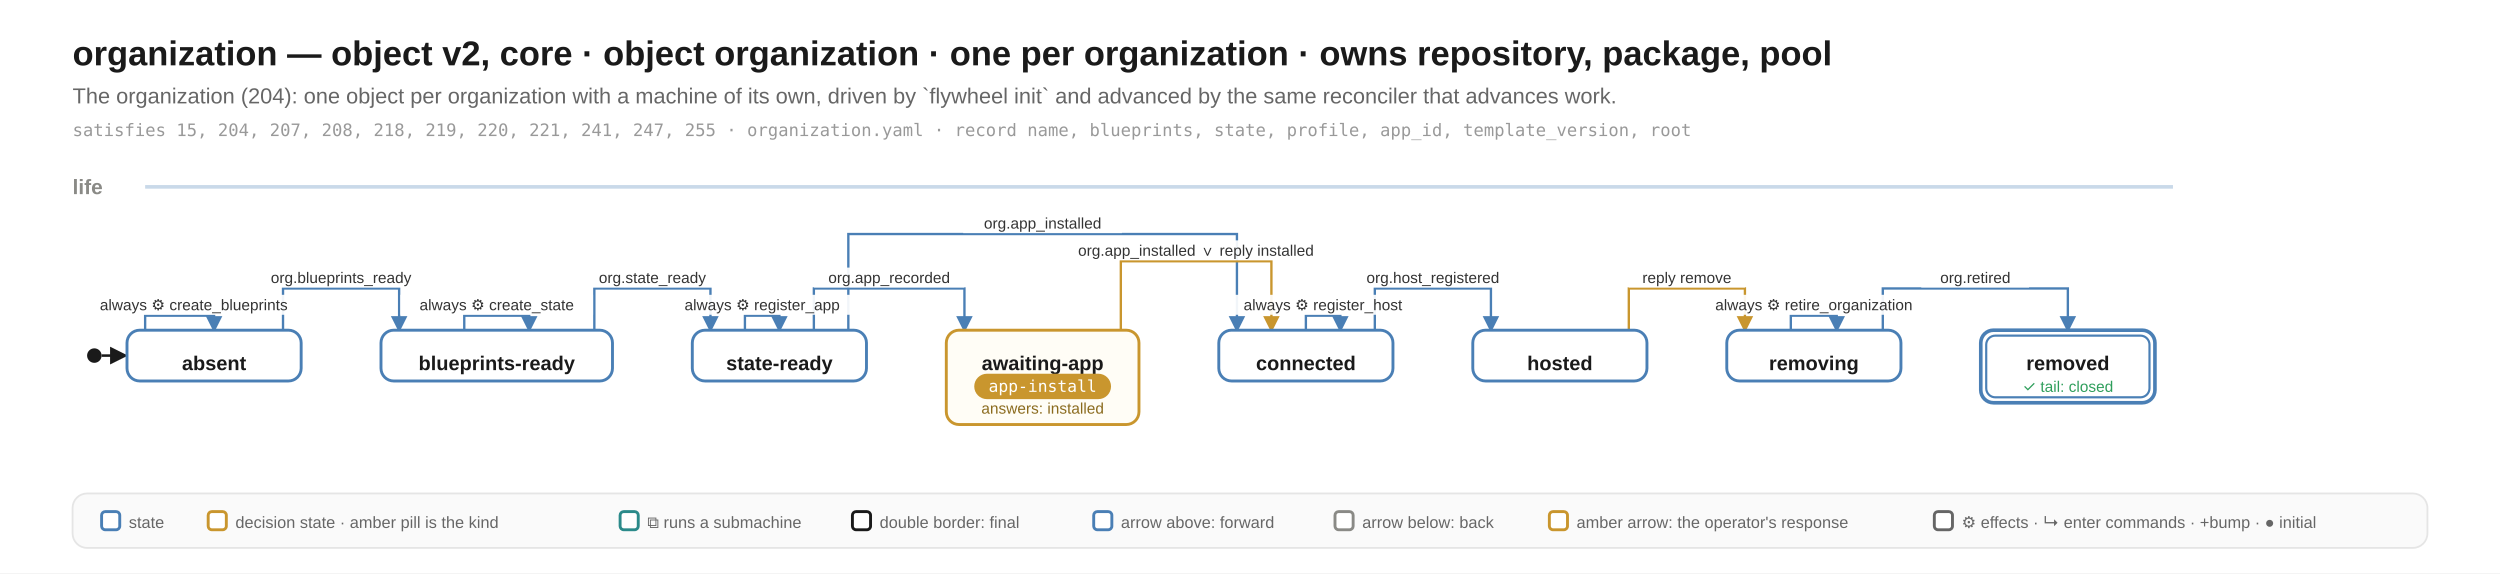
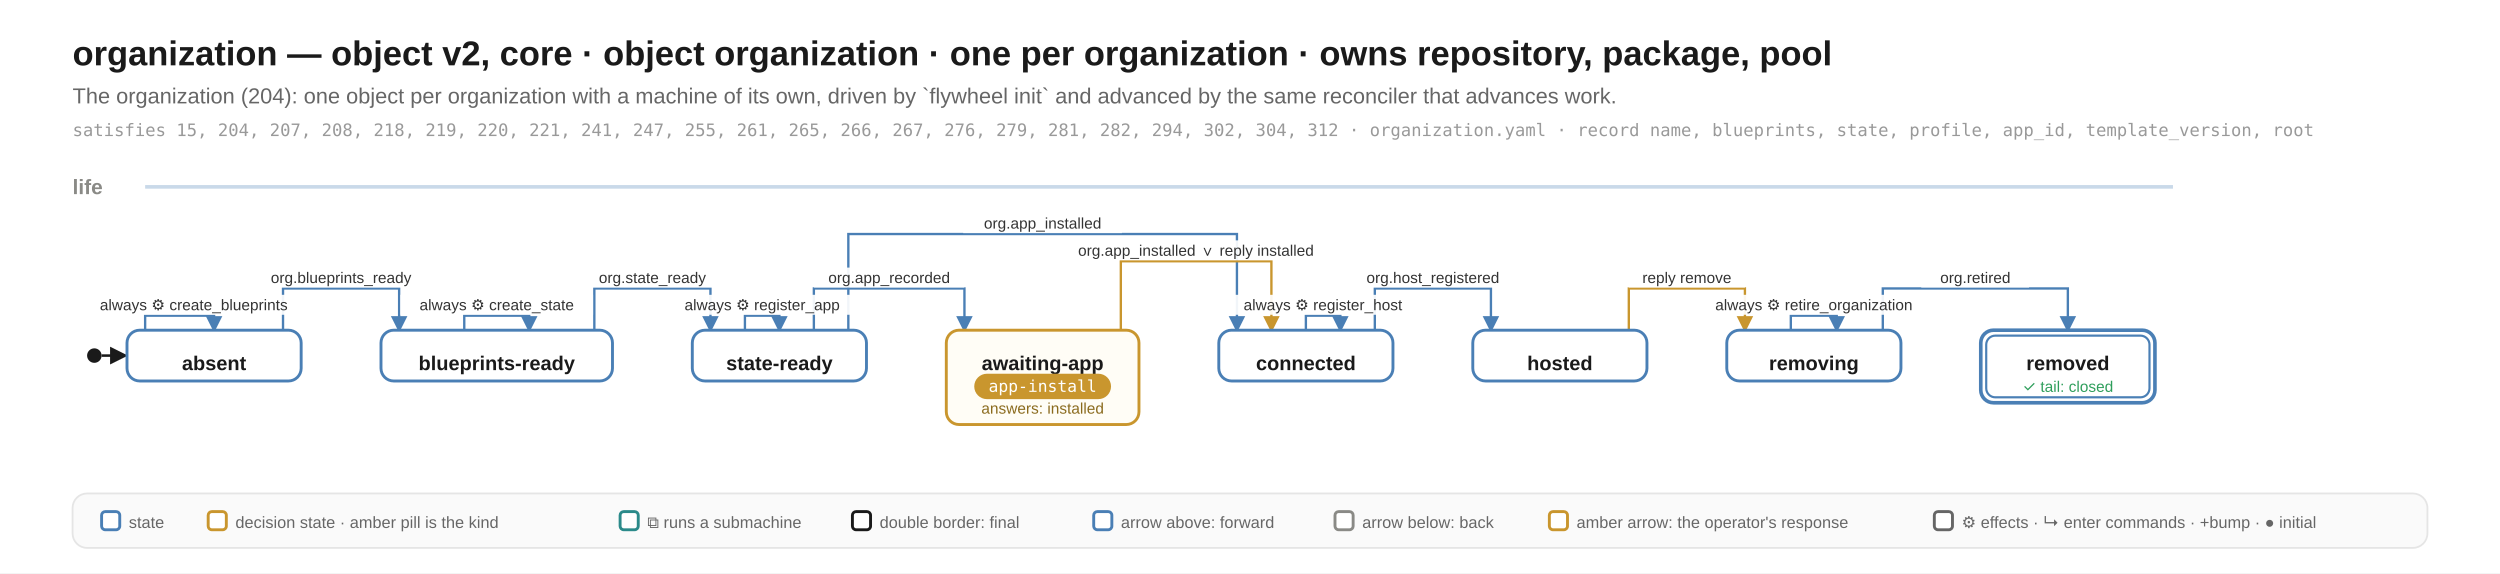
<svg xmlns="http://www.w3.org/2000/svg" width="1378" height="316" viewBox="0 0 1378 316" font-family="-apple-system, 'Helvetica Neue', Arial, sans-serif">
  <defs>
    <marker id="mB" viewBox="0 0 10 10" refX="8.5" refY="5" markerWidth="7" markerHeight="7" orient="auto-start-reverse">
      <path d="M0 0L10 5L0 10z" fill="#4a7fb5" />
    </marker>
    <marker id="mT" viewBox="0 0 10 10" refX="8.5" refY="5" markerWidth="7" markerHeight="7" orient="auto-start-reverse">
      <path d="M0 0L10 5L0 10z" fill="#2b8a8a" />
    </marker>
    <marker id="mG" viewBox="0 0 10 10" refX="8.5" refY="5" markerWidth="7" markerHeight="7" orient="auto-start-reverse">
      <path d="M0 0L10 5L0 10z" fill="#8a8a86" />
    </marker>
    <marker id="mA" viewBox="0 0 10 10" refX="8.5" refY="5" markerWidth="7" markerHeight="7" orient="auto-start-reverse">
      <path d="M0 0L10 5L0 10z" fill="#c9962e" />
    </marker>
    <marker id="mI" viewBox="0 0 10 10" refX="8.5" refY="5" markerWidth="7" markerHeight="7" orient="auto-start-reverse">
      <path d="M0 0L10 5L0 10z" fill="#1a1a1a" />
    </marker>
  </defs>
  <rect width="1378" height="316" fill="#fff" />
  <text x="40" y="36" font-size="19" font-weight="700" fill="#1a1a1a">organization — object v2, core · object organization · one per organization · owns repository, package, pool</text>
  <text x="40" y="57" font-size="12" fill="#666">The organization (204): one object per organization with a machine of its own, driven by `flywheel init` and advanced by the same reconciler that advances work.</text>
-   <text x="40" y="75" font-size="9.5" font-family="monospace" fill="#999">satisfies 15, 204, 207, 208, 218, 219, 220, 221, 241, 247, 255 · organization.yaml · record name, blueprints, state, profile, app_id, template_version, root</text>
+   <text x="40" y="75" font-size="9.5" font-family="monospace" fill="#999">satisfies 15, 204, 207, 208, 218, 219, 220, 221, 241, 247, 255, 261, 265, 266, 267, 276, 279, 281, 282, 294, 302, 304, 312 · organization.yaml · record name, blueprints, state, profile, app_id, template_version, root</text>
  <text x="40" y="107" font-size="11.5" font-weight="700" fill="#8a8a86">life</text>
  <line x1="80" y1="103" x2="1197.75" y2="103" stroke="#4a7fb5" stroke-width="2" opacity="0.3" />
  <circle cx="52.0" cy="196.0" r="4" fill="#1a1a1a" />
  <line x1="56.0" y1="196.0" x2="69.0" y2="196.0" stroke="#1a1a1a" stroke-width="1.4" marker-end="url(#mI)" />
  <path d="M156.0,182.0 V159.0 H220.0 V182.0" fill="none" stroke="#4a7fb5" stroke-width="1.3" marker-end="url(#mB)" />
  <path d="M80.0,182.0 V174.0 H118.0 V182.0" fill="none" stroke="#4a7fb5" stroke-width="1.3" marker-end="url(#mB)" />
  <path d="M327.6,182.0 V159.0 H391.6 V182.0" fill="none" stroke="#4a7fb5" stroke-width="1.3" marker-end="url(#mB)" />
  <path d="M255.9,182.0 V174.0 H291.7 V182.0" fill="none" stroke="#4a7fb5" stroke-width="1.3" marker-end="url(#mB)" />
  <path d="M467.6,182.0 V129.0 H681.8 V182.0" fill="none" stroke="#4a7fb5" stroke-width="1.3" marker-end="url(#mB)" />
  <path d="M448.6,182.0 V159.0 H531.6 V182.0" fill="none" stroke="#4a7fb5" stroke-width="1.3" marker-end="url(#mB)" />
  <path d="M410.6,182.0 V174.0 H429.6 V182.0" fill="none" stroke="#4a7fb5" stroke-width="1.3" marker-end="url(#mB)" />
  <path d="M617.8,182.0 V144.0 H700.8 V182.0" fill="none" stroke="#c9962e" stroke-width="1.3" marker-end="url(#mA)" />
  <path d="M757.8,182.0 V159.0 H821.8 V182.0" fill="none" stroke="#4a7fb5" stroke-width="1.3" marker-end="url(#mB)" />
  <path d="M719.8,182.0 V174.0 H738.8 V182.0" fill="none" stroke="#4a7fb5" stroke-width="1.3" marker-end="url(#mB)" />
  <path d="M897.8,182.0 V159.0 H961.8 V182.0" fill="none" stroke="#c9962e" stroke-width="1.3" marker-end="url(#mA)" />
  <path d="M1037.8,182.0 V159.0 H1139.8 V182.0" fill="none" stroke="#4a7fb5" stroke-width="1.3" marker-end="url(#mB)" />
  <path d="M987.1,182.0 V174.0 H1012.4 V182.0" fill="none" stroke="#4a7fb5" stroke-width="1.3" marker-end="url(#mB)" />
  <rect x="70.0" y="182.0" width="96.0" height="28.0" rx="7" fill="#fff" stroke="#4a7fb5" stroke-width="1.6" />
  <text x="118.0" y="204.0" font-size="11" fill="#1a1a1a" text-anchor="middle" font-weight="700">absent</text>
  <rect x="210.0" y="182.0" width="127.6" height="28.0" rx="7" fill="#fff" stroke="#4a7fb5" stroke-width="1.6" />
  <text x="273.8" y="204.0" font-size="11" fill="#1a1a1a" text-anchor="middle" font-weight="700">blueprints-ready</text>
  <rect x="381.6" y="182.0" width="96.0" height="28.0" rx="7" fill="#fff" stroke="#4a7fb5" stroke-width="1.6" />
  <text x="429.6" y="204.0" font-size="11" fill="#1a1a1a" text-anchor="middle" font-weight="700">state-ready</text>
  <rect x="521.6" y="182.0" width="106.2" height="52.0" rx="7" fill="#fffdf6" stroke="#c9962e" stroke-width="1.6" />
  <text x="574.7" y="204.0" font-size="11" fill="#1a1a1a" text-anchor="middle" font-weight="700">awaiting-app</text>
  <rect x="537.0" y="206.0" width="75.4" height="14" rx="7" fill="#c9962e" />
  <text x="574.7" y="216.0" font-size="9" font-family="monospace" fill="#fff" text-anchor="middle">app-install</text>
  <text x="574.7" y="228.0" font-size="8.5" fill="#8a6a1d" text-anchor="middle">answers: installed</text>
  <rect x="671.8" y="182.0" width="96.0" height="28.0" rx="7" fill="#fff" stroke="#4a7fb5" stroke-width="1.6" />
  <text x="719.8" y="204.0" font-size="11" fill="#1a1a1a" text-anchor="middle" font-weight="700">connected</text>
  <rect x="811.8" y="182.0" width="96.0" height="28.0" rx="7" fill="#fff" stroke="#4a7fb5" stroke-width="1.6" />
  <text x="859.8" y="204.0" font-size="11" fill="#1a1a1a" text-anchor="middle" font-weight="700">hosted</text>
  <rect x="951.8" y="182.0" width="96.0" height="28.0" rx="7" fill="#fff" stroke="#4a7fb5" stroke-width="1.6" />
  <text x="999.8" y="204.0" font-size="11" fill="#1a1a1a" text-anchor="middle" font-weight="700">removing</text>
  <rect x="1091.8" y="182.0" width="96.0" height="40.0" rx="7" fill="#fff" stroke="#4a7fb5" stroke-width="2" />
  <rect x="1094.8" y="185.0" width="90.0" height="34.0" rx="5" fill="none" stroke="#4a7fb5" stroke-width="1.2" />
  <text x="1139.8" y="204.0" font-size="11" fill="#1a1a1a" text-anchor="middle" font-weight="700">removed</text>
  <text x="1139.8" y="216.0" font-size="8.5" fill="#2e9e5b" text-anchor="middle">✓ tail: closed</text>
  <rect x="137.2" y="147.5" width="101.5" height="11" fill="#fff" opacity="0.92" />
  <text x="188.0" y="156.0" font-size="8.5" fill="#333" text-anchor="middle">org.blueprints_ready</text>
  <rect x="42.0" y="162.5" width="129.6" height="11" fill="#fff" opacity="0.92" />
  <text x="106.8" y="171.0" font-size="8.5" fill="#333" text-anchor="middle">always ⚙ create_blueprints</text>
  <rect x="320.5" y="147.5" width="78.1" height="11" fill="#fff" opacity="0.92" />
  <text x="359.6" y="156.0" font-size="8.5" fill="#333" text-anchor="middle">org.state_ready</text>
  <rect x="220.7" y="162.5" width="106.2" height="11" fill="#fff" opacity="0.92" />
  <text x="273.8" y="171.0" font-size="8.5" fill="#333" text-anchor="middle">always ⚙ create_state</text>
  <rect x="530.9" y="117.5" width="87.5" height="11" fill="#fff" opacity="0.92" />
  <text x="574.7" y="126.0" font-size="8.5" fill="#333" text-anchor="middle">org.app_installed</text>
  <rect x="448.7" y="147.5" width="82.8" height="11" fill="#fff" opacity="0.92" />
  <text x="490.1" y="156.0" font-size="8.5" fill="#333" text-anchor="middle">org.app_recorded</text>
  <rect x="367.0" y="162.5" width="106.2" height="11" fill="#fff" opacity="0.92" />
  <text x="420.1" y="171.0" font-size="8.5" fill="#333" text-anchor="middle">always ⚙ register_app</text>
  <rect x="573.4" y="132.5" width="171.6" height="11" fill="#fff" opacity="0.92" />
  <text x="659.2" y="141.0" font-size="8.5" fill="#333" text-anchor="middle">org.app_installed ∨ reply installed</text>
  <rect x="741.3" y="147.5" width="96.8" height="11" fill="#fff" opacity="0.92" />
  <text x="789.8" y="156.0" font-size="8.5" fill="#333" text-anchor="middle">org.host_registered</text>
  <rect x="673.8" y="162.5" width="110.9" height="11" fill="#fff" opacity="0.92" />
  <text x="729.2" y="171.0" font-size="8.5" fill="#333" text-anchor="middle">always ⚙ register_host</text>
  <rect x="897.7" y="147.5" width="64.1" height="11" fill="#fff" opacity="0.92" />
  <text x="929.8" y="156.0" font-size="8.5" fill="#333" text-anchor="middle">reply remove</text>
  <rect x="1059.0" y="147.5" width="59.4" height="11" fill="#fff" opacity="0.92" />
  <text x="1088.8" y="156.0" font-size="8.5" fill="#333" text-anchor="middle">org.retired</text>
  <rect x="930.3" y="162.5" width="138.9" height="11" fill="#fff" opacity="0.92" />
  <text x="999.8" y="171.0" font-size="8.5" fill="#333" text-anchor="middle">always ⚙ retire_organization</text>
  <rect x="40" y="272" width="1298" height="30" rx="8" fill="#fafafa" stroke="#e5e5e5" />
  <rect x="56" y="282" width="10" height="10" rx="2" fill="#fff" stroke="#4a7fb5" stroke-width="1.6" />
  <text x="71" y="291" font-size="9" fill="#666">state</text>
  <rect x="114.75" y="282" width="10" height="10" rx="2" fill="#fff" stroke="#c9962e" stroke-width="1.6" />
  <text x="129.75" y="291" font-size="9" fill="#666">decision state · amber pill is the kind</text>
  <rect x="341.8" y="282" width="10" height="10" rx="2" fill="#fff" stroke="#2b8a8a" stroke-width="1.6" />
  <text x="356.8" y="291" font-size="9" fill="#666">⧉ runs a submachine</text>
  <rect x="469.85" y="282" width="10" height="10" rx="2" fill="#fff" stroke="#1a1a1a" stroke-width="1.6" />
  <text x="484.85" y="291" font-size="9" fill="#666">double border: final</text>
  <rect x="602.85" y="282" width="10" height="10" rx="2" fill="#fff" stroke="#4a7fb5" stroke-width="1.6" />
  <text x="617.85" y="291" font-size="9" fill="#666">arrow above: forward</text>
  <rect x="735.85" y="282" width="10" height="10" rx="2" fill="#fff" stroke="#8a8a86" stroke-width="1.6" />
  <text x="750.85" y="291" font-size="9" fill="#666">arrow below: back</text>
  <rect x="854.0" y="282" width="10" height="10" rx="2" fill="#fff" stroke="#c9962e" stroke-width="1.6" />
  <text x="869.0" y="291" font-size="9" fill="#666">amber arrow: the operator's response</text>
  <rect x="1066.2" y="282" width="10" height="10" rx="2" fill="#fff" stroke="#666" stroke-width="1.6" />
  <text x="1081.2" y="291" font-size="9" fill="#666">⚙ effects · ↳ enter commands · +bump · ● initial</text>
</svg>
